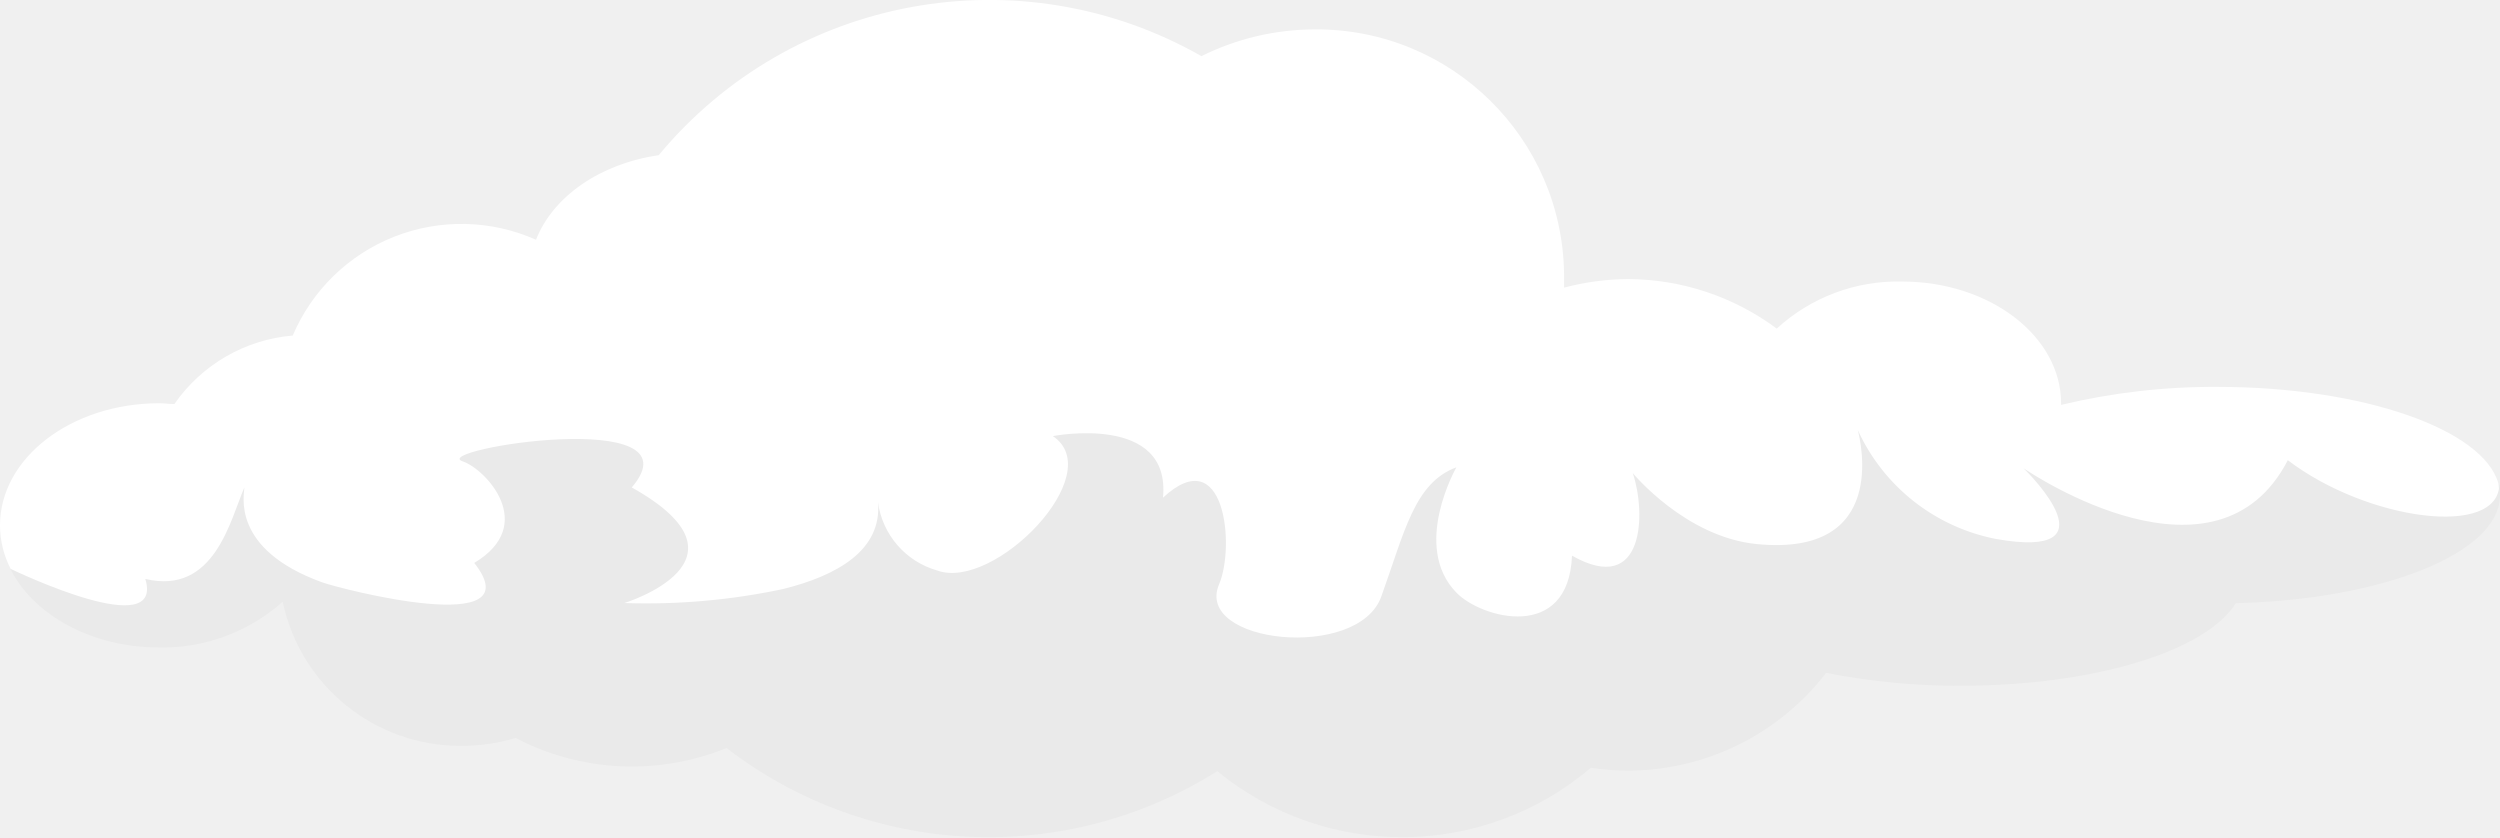
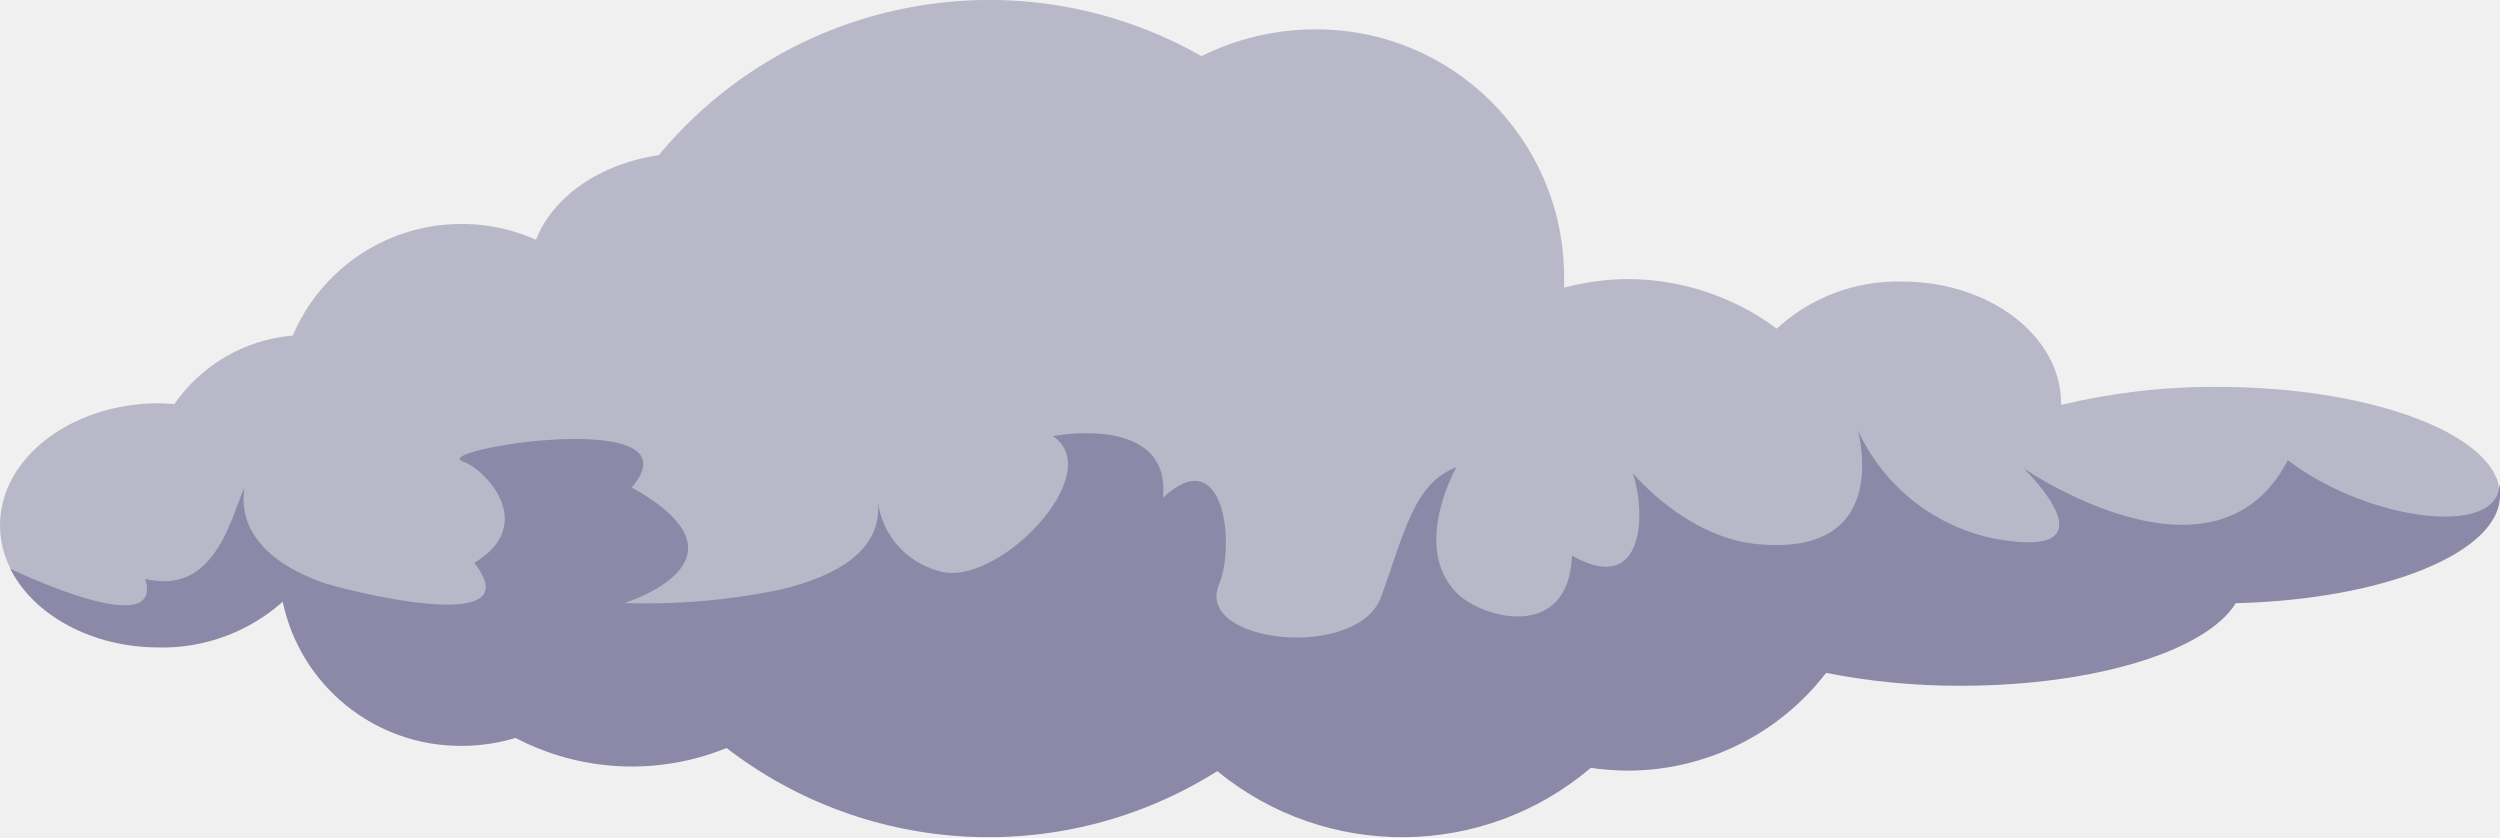
<svg xmlns="http://www.w3.org/2000/svg" viewBox="0 0 151.4 50.72">
  <defs>
-     <style>.cls-1{fill:#fff;}.cls-2{fill:#eaeaea;}</style>
+     <style>.cls-1{fill:#B9B8C9;}.cls-2{fill:#8B89A7;}</style>
  </defs>
  <g id="Layer_2" data-name="Layer 2">
    <g id="DELIVERY">
      <path class="cls-1" d="M151.3,29.27c-.92-3.27-8.21-5.84-17-5.84a39.72,39.72,0,0,0-9.48,1.09s0-.06,0-.09c0-4.07-4.32-7.38-9.63-7.38a10.83,10.83,0,0,0-7.59,2.85,15.2,15.2,0,0,0-9-3,15.46,15.46,0,0,0-3.88.52c0-.26,0-.52,0-.79A15,15,0,0,0,79.63,1.78,15.45,15.45,0,0,0,72.76,3.4a26,26,0,0,0-32.87,6c-3.55.51-6.41,2.51-7.43,5.12a11.1,11.1,0,0,0-14.73,5.8,9.72,9.72,0,0,0-7.17,4.15c-.31,0-.61-.05-.93-.05C4.32,24.43,0,27.73,0,31.82a5.76,5.76,0,0,0,.64,2.62l.09.16s2.59,3,5.73,3.64,9.92-1.15,10.32-2.13l9.14,3.82,61.92,3.43,62.87-11.53.65-2Z" />
      <path class="cls-2" d="M151.4,30c0,3.48-7.05,6.31-16,6.53-1.8,2.9-8.57,5-16.67,5a41.5,41.5,0,0,1-8.14-.78,15.18,15.18,0,0,1-12.05,5.92,15.81,15.81,0,0,1-2.2-.17,17.65,17.65,0,0,1-22.62.2A26,26,0,0,1,44,45.3a15.22,15.22,0,0,1-12.78-.61,11.36,11.36,0,0,1-3.28.48,11,11,0,0,1-10.82-8.73,10.92,10.92,0,0,1-7.5,2.77c-4.11,0-7.62-2-9-4.77.42.2,9.34,4.46,8.18.62,4.2,1,5.15-3.6,6-5.54,0,.39-.87,3.73,4.72,5.75,1.12.4,12.83,3.43,9.2-1.18,3.87-2.31.68-5.69-.7-6.15-2.11-.7,14.49-3.39,10.24,1.58,7.93,4.43-.45,7-.45,7a39.75,39.75,0,0,0,9.62-.85c3.26-.81,6-2.35,5.74-5.26a5,5,0,0,0,3.59,4.14c3.45,1.26,10.41-5.86,7-8.14,0,0,7.17-1.4,6.67,3.73,3.75-3.48,4.38,2.92,3.4,5.24-1.54,3.59,8.41,4.66,9.82.75s2-6.89,4.55-7.83c0,0-2.74,4.78,0,7.59,1.52,1.57,6.8,3,7-2.24,4.42,2.51,4.49-2.62,3.68-5,0,0,3.19,3.88,7.52,4.3,8,.78,6.27-6.27,6.11-6.9a11.65,11.65,0,0,0,8.37,6.59c7.23,1.28,2.07-3.89,1.67-4.28.59.4,11.71,7.8,16-.49,4.8,3.66,12.81,4.75,12.81,1.43A2.24,2.24,0,0,1,151.4,30Z" />
    </g>
  </g>
</svg>
